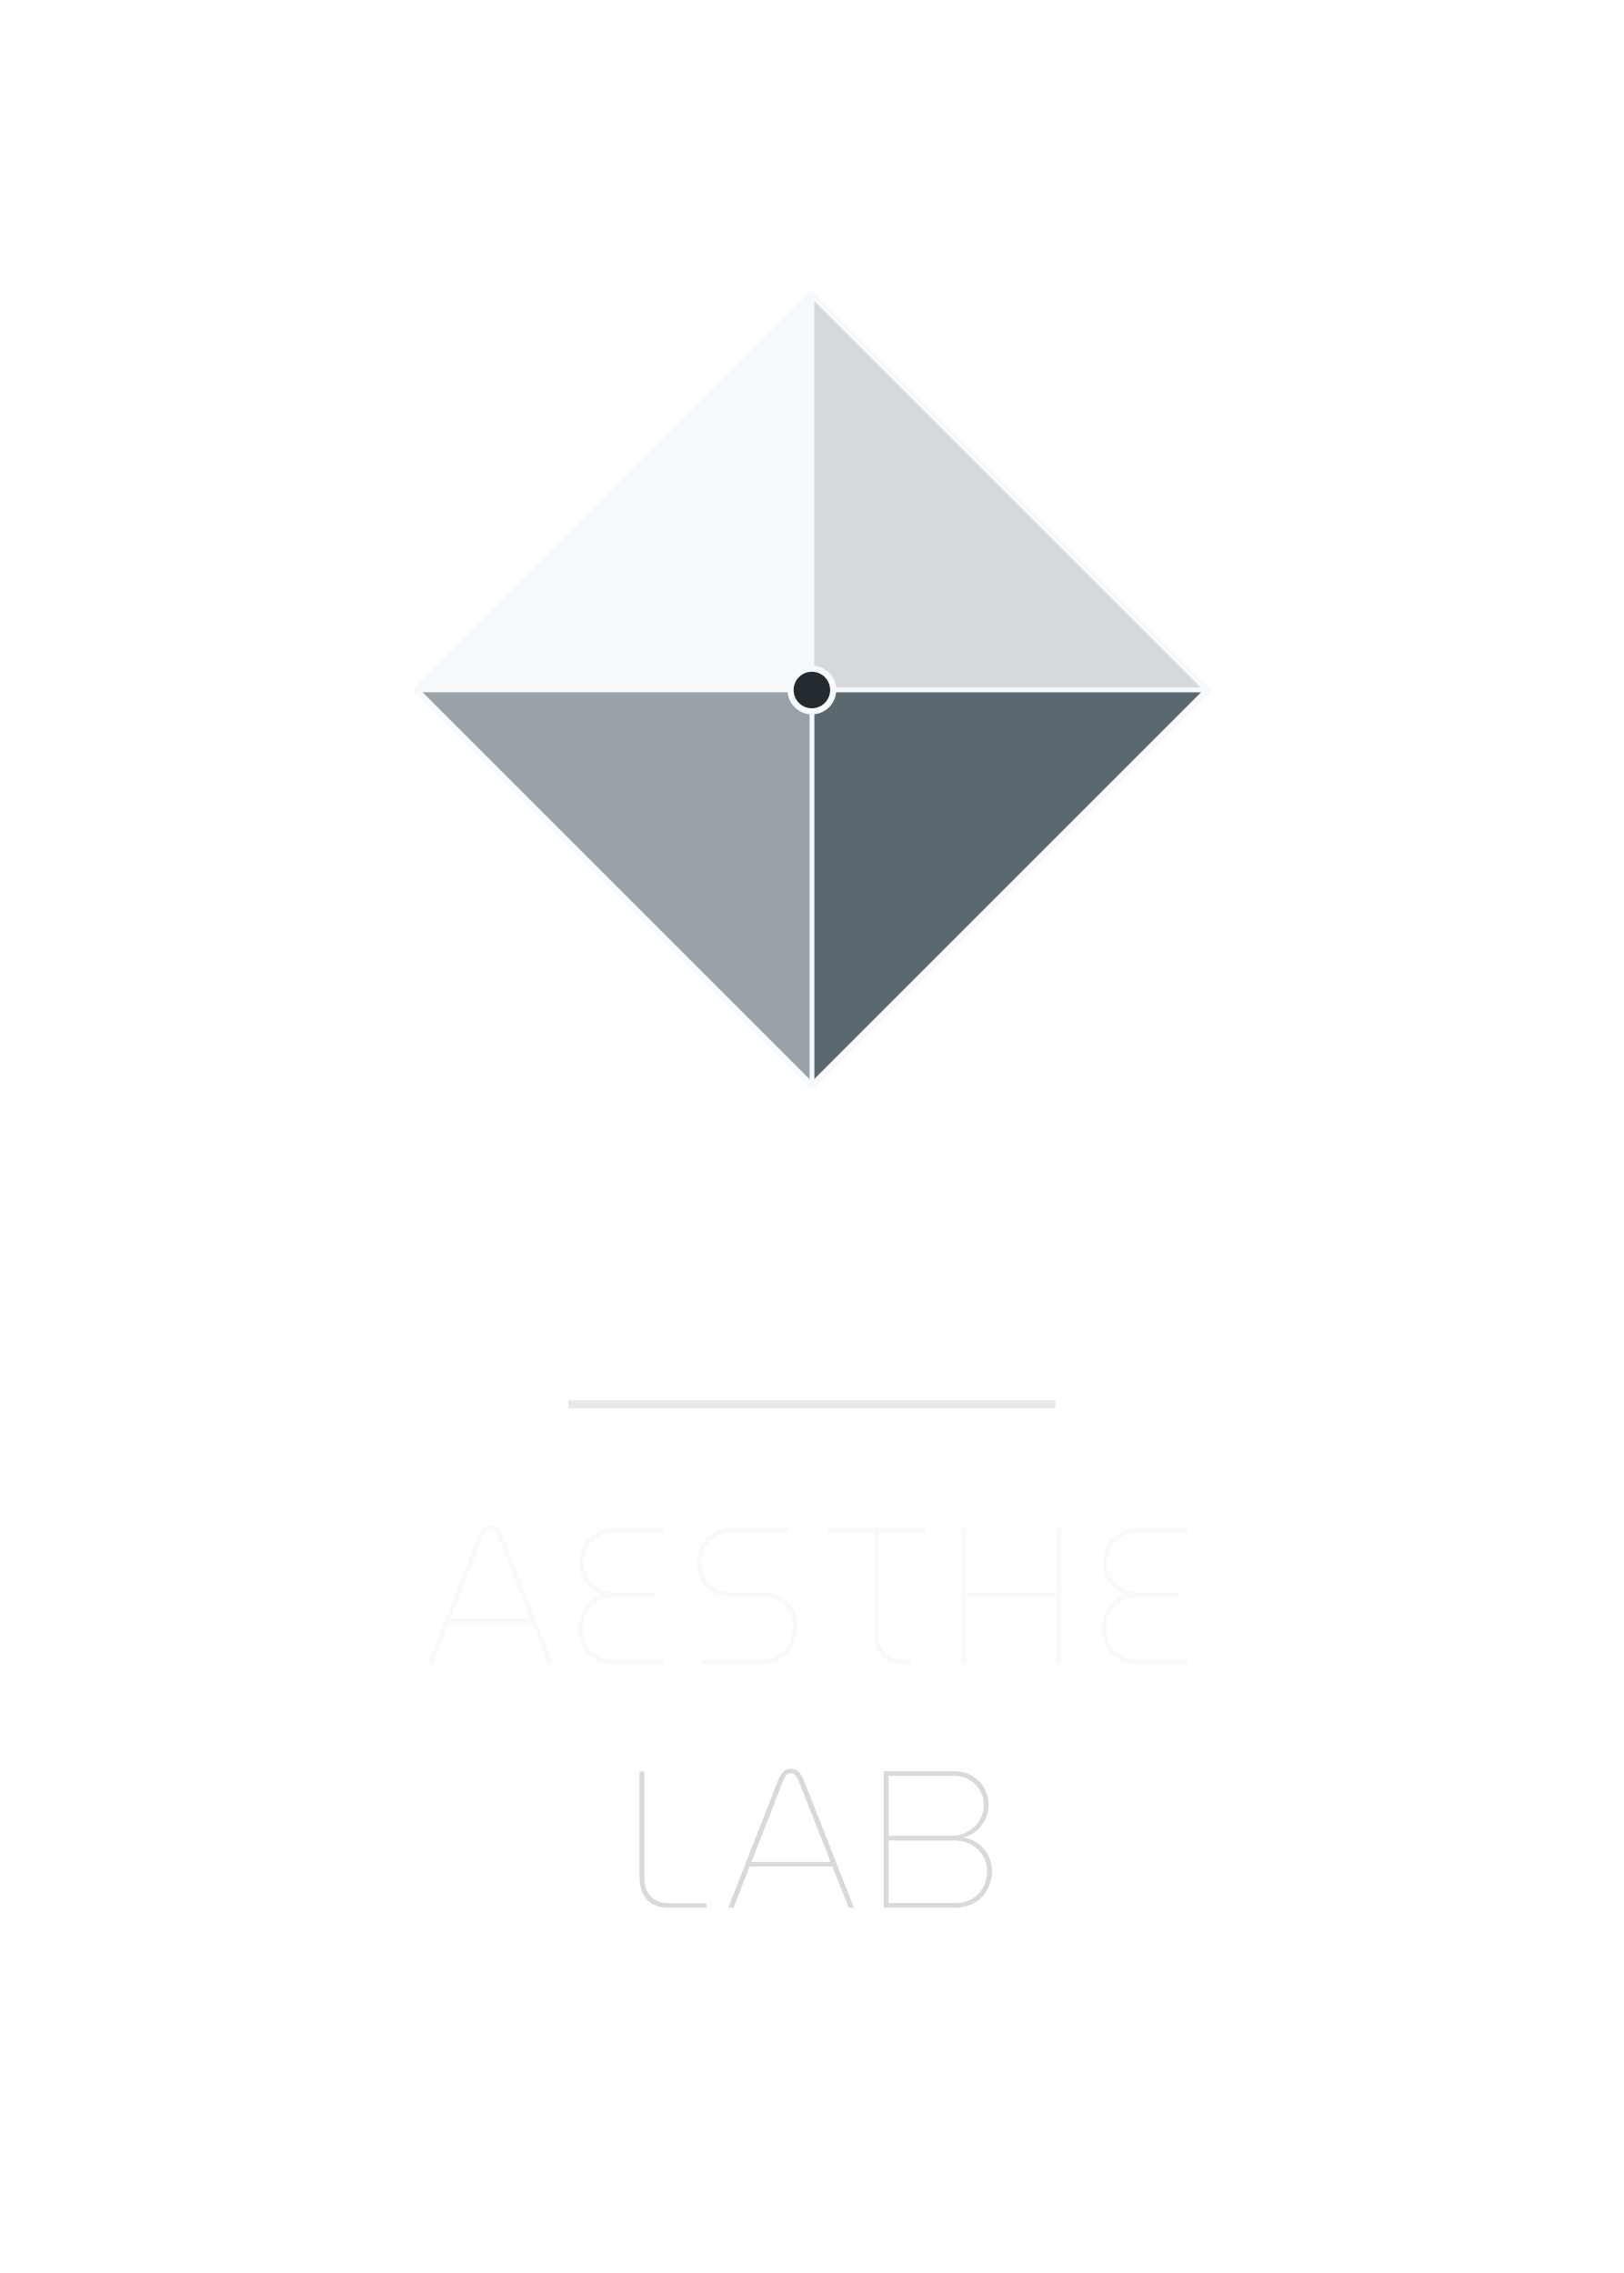
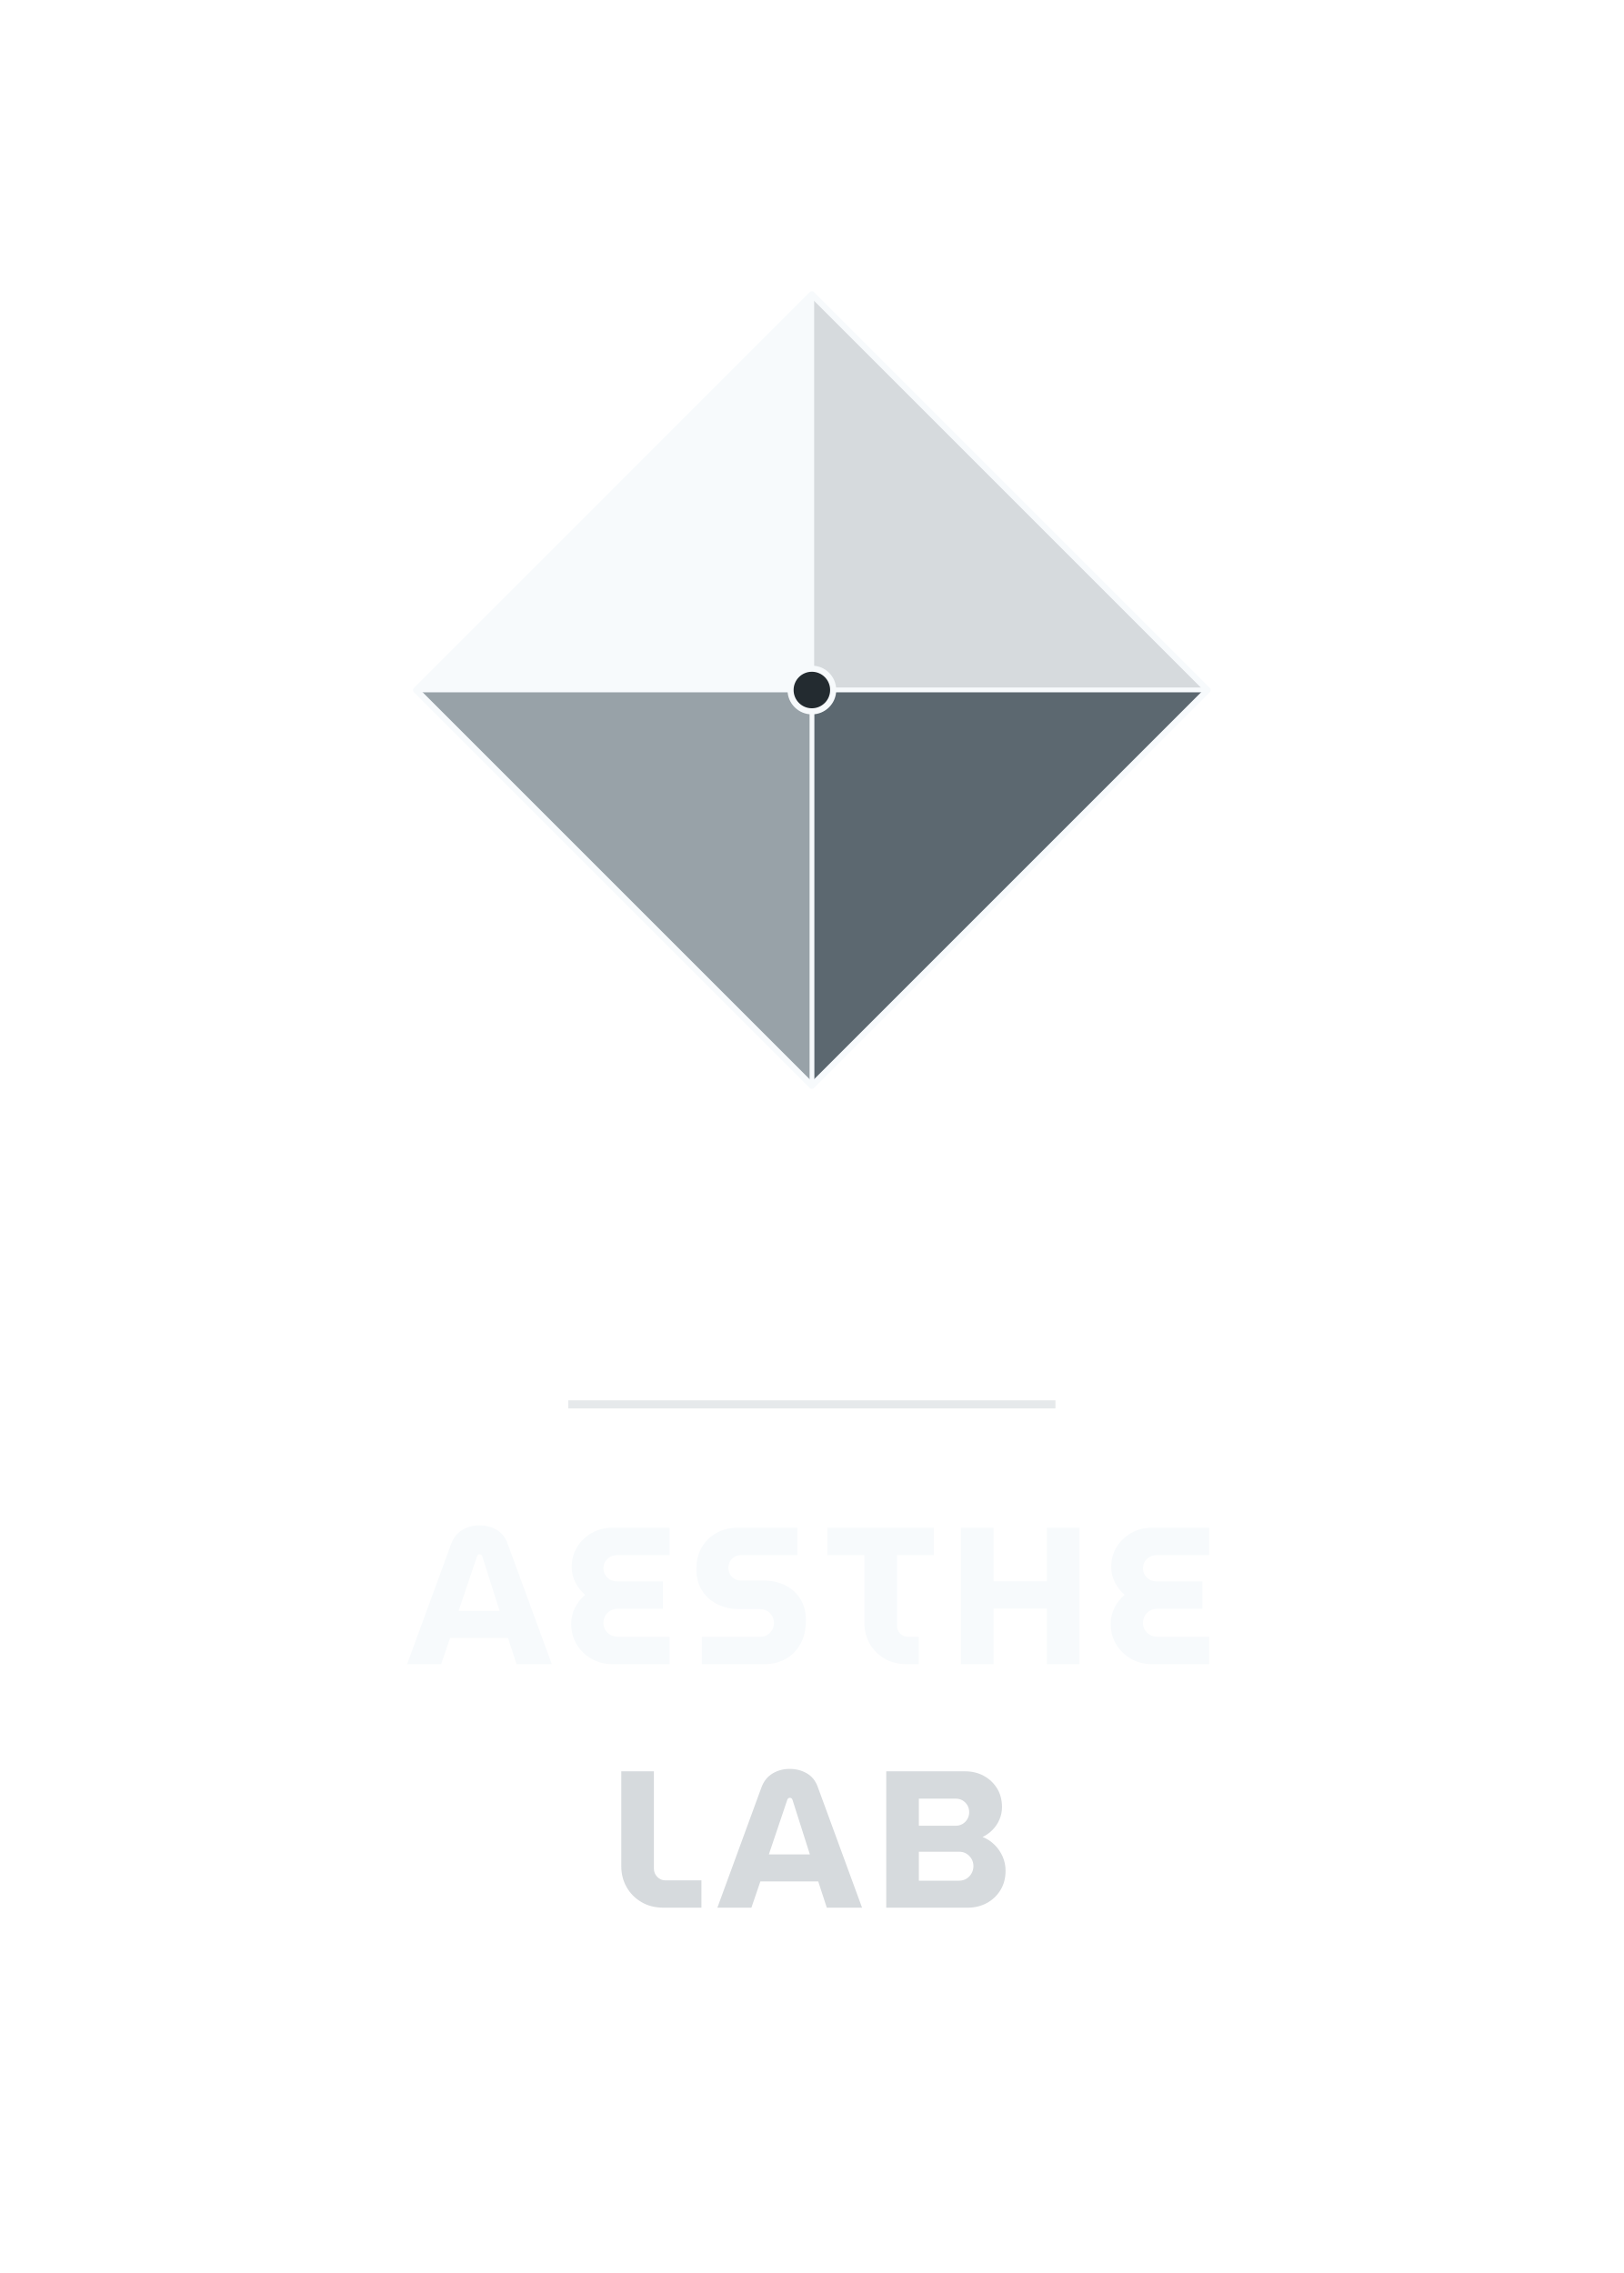
<svg xmlns="http://www.w3.org/2000/svg" viewBox="0 0 400 560" width="400" height="560">
  <g transform="translate(50,20) scale(0.75)">
    <g stroke="#F7FAFC" stroke-width="1.5" stroke-linejoin="round">
      <polygon points="70,200 200,70 200,200" fill="#F7FAFC" />
      <polygon points="200,70 330,200 200,200" fill="#D6DADD" />
      <polygon points="330,200 200,330 200,200" fill="#5C6870" />
      <polygon points="200,330 70,200 200,200" fill="#98A2A8" />
    </g>
    <polygon points="70,200 200,70 330,200 200,330" fill="none" stroke="#F7FAFC" stroke-width="2" stroke-linejoin="round" />
    <circle cx="200" cy="200" r="7" fill="#232B30" stroke="#F7FAFC" stroke-width="2" />
  </g>
  <rect x="140" y="345" width="120" height="2" fill="#D6DADD" opacity="0.6" />
  <g fill="#F7FAFC">
-     <path transform="translate(105.12,410) scale(0.048,-0.048)" d="M5 0 259 650Q273 685 288.0 699.0Q303 713 326 713Q350 713 365.5 699.0Q381 685 394 651L650 0H623L539 212H115L32 0ZM124 235H530L370 642Q361 664 352.0 677.0Q343 690 326 690Q309 690 300.5 677.5Q292 665 283 642Z" />
-     <path transform="translate(139.56,410) scale(0.048,-0.048)" d="M238 0Q180 0 140.0 26.5Q100 53 79.5 95.0Q59 137 59 182Q59 238 89.0 287.5Q119 337 180 356Q120 380 92.5 424.5Q65 469 65 518Q65 568 88.0 609.0Q111 650 150.5 674.5Q190 699 239 699H499V676H242Q197 676 163.0 655.0Q129 634 109.5 598.0Q90 562 90 518Q90 478 111.0 443.5Q132 409 167.5 388.5Q203 368 248 368H459V345H255Q198 345 160.0 321.0Q122 297 103.0 259.5Q84 222 84 181Q84 141 102.0 105.0Q120 69 156.0 46.0Q192 23 245 23H499V0Z" />
-     <path transform="translate(168.91,410) scale(0.048,-0.048)" d="M78 0V23H386Q440 23 476.5 47.5Q513 72 531.0 110.0Q549 148 549 188Q549 228 532.0 264.0Q515 300 480.0 322.5Q445 345 392 345H237Q177 345 136.5 370.0Q96 395 75.5 435.0Q55 475 55 518Q55 563 76.0 605.0Q97 647 139.0 673.5Q181 700 243 700H529V677H243Q191 677 154.5 654.0Q118 631 99.0 595.0Q80 559 80 521Q80 484 97.5 448.5Q115 413 150.0 390.5Q185 368 237 368H392Q453 368 493.5 343.0Q534 318 554.0 277.5Q574 237 574 191Q574 144 553.5 100.0Q533 56 491.0 28.0Q449 0 386 0Z" />
-     <path transform="translate(202.1,410) scale(0.048,-0.048)" d="M425 0Q377 0 343.5 18.5Q310 37 292.5 72.0Q275 107 275 154V677H35V700H540V677H300V149Q300 93 333.0 58.0Q366 23 427 23H467V0Z" />
-     <path transform="translate(232.7,410) scale(0.048,-0.048)" d="M85 0V699H110V368H574V699H599V0H574V345H110V0Z" />
-     <path transform="translate(268.53,410) scale(0.048,-0.048)" d="M238 0Q180 0 140.0 26.5Q100 53 79.5 95.0Q59 137 59 182Q59 238 89.0 287.5Q119 337 180 356Q120 380 92.5 424.5Q65 469 65 518Q65 568 88.0 609.0Q111 650 150.5 674.5Q190 699 239 699H499V676H242Q197 676 163.0 655.0Q129 634 109.5 598.0Q90 562 90 518Q90 478 111.0 443.5Q132 409 167.5 388.5Q203 368 248 368H459V345H255Q198 345 160.0 321.0Q122 297 103.0 259.5Q84 222 84 181Q84 141 102.0 105.0Q120 69 156.0 46.0Q192 23 245 23H499V0Z" />
+     <path transform="translate(100.29,410) scale(0.048,-0.048)" d="M0 0 226.667 618.667Q244.333 665.333 283.167 688.833Q322 712.333 371 712.333Q420 712.333 459.167 689.667Q498.333 667 515.333 619.667L742.667 0H561.667L517.667 134.667H220.667L174.667 0ZM264.333 273.667H474.667L385.667 553.333Q384 559 380.333 561.5Q376.667 564 371.667 564Q367 564 363.667 561.167Q360.333 558.333 358.667 553.333Z" />
+     <path transform="translate(138.96,410) scale(0.048,-0.048)" d="M248 0Q189.333 0 141.167 27.333Q93 54.667 64.667 101.5Q36.333 148.333 36.333 207Q36.333 250.667 55.5 289.167Q74.667 327.667 108 355.667Q76.333 383 57.667 420.167Q39 457.333 39 498Q39 555.667 66.833 601.167Q94.667 646.667 141.833 673.333Q189 700 245.667 700H541.333V559.667H272.333Q253 559.667 237.0 550.833Q221 542 211.5 526.833Q202 511.667 202 491.667Q202 472.667 211.5 457.5Q221 442.333 237.0 433.5Q253 424.667 272.333 424.667H507V284.667H276.667Q255.667 284.667 238.667 275.0Q221.667 265.333 211.833 249.0Q202 232.667 202 212Q202 191.667 211.833 175.333Q221.667 159 238.667 149.833Q255.667 140.667 276.667 140.667H541.333V0Z" />
+     <path transform="translate(169.80,410) scale(0.048,-0.048)" d="M64.667 0V140.333H363.667Q384 140.333 399.833 150.0Q415.667 159.667 425.167 175.833Q434.667 192 434.667 211Q434.667 231 425.167 247.167Q415.667 263.333 399.833 273.0Q384 282.667 363.667 282.667H255.667Q194.667 282.667 145.0 307.0Q95.333 331.333 65.833 377.5Q36.333 423.667 36.333 488.667Q36.333 552.667 64.333 600.0Q92.333 647.333 140.0 673.667Q187.667 700 245.667 700H554.667V559.667H264.667Q246.667 559.667 231.833 550.667Q217 541.667 208.833 527.0Q200.667 512.333 200.667 494.333Q200.667 476.333 208.833 461.667Q217 447 231.833 438.167Q246.667 429.333 264.667 429.333H377.667Q444.667 429.333 494.333 403.833Q544 378.333 571.333 332.667Q598.667 287 598.667 225.667Q598.667 154 570.167 103.333Q541.667 52.667 493.667 26.333Q445.667 0 387.667 0Z" />
+     <path transform="translate(203.08,410) scale(0.048,-0.048)" d="M421 0Q357.333 0 308.667 28.5Q260 57 232.667 105.167Q205.333 153.333 205.333 212.333V559.667H15V700H561.667V559.667H372.667V197.333Q372.667 174 389.0 157.167Q405.333 140.333 428.667 140.333H484.333V0Z" />
+     <path transform="translate(233.78,410) scale(0.048,-0.048)" d="M61.333 0V700H228.667V425.333H502.333V700H669.667V0H502.333V285H228.667V0Z" />
+     <path transform="translate(271.87,410) scale(0.048,-0.048)" d="M248 0Q189.333 0 141.167 27.333Q93 54.667 64.667 101.5Q36.333 148.333 36.333 207Q36.333 250.667 55.5 289.167Q74.667 327.667 108 355.667Q76.333 383 57.667 420.167Q39 457.333 39 498Q39 555.667 66.833 601.167Q94.667 646.667 141.833 673.333Q189 700 245.667 700H541.333V559.667H272.333Q253 559.667 237.0 550.833Q221 542 211.5 526.833Q202 511.667 202 491.667Q202 472.667 211.5 457.5Q221 442.333 237.0 433.5Q253 424.667 272.333 424.667H507V284.667H276.667Q255.667 284.667 238.667 275.0Q221.667 265.333 211.833 249.0Q202 232.667 202 212Q202 191.667 211.833 175.333Q221.667 159 238.667 149.833Q255.667 140.667 276.667 140.667H541.333V0Z" />
  </g>
  <g fill="#D6DADD">
-     <path transform="translate(153.46,470) scale(0.048,-0.048)" d="M235 0Q187 0 153.5 18.5Q120 37 102.5 72.0Q85 107 85 154V699H110V149Q110 93 143.0 58.0Q176 23 237 23H428V0Z" />
-     <path transform="translate(179.17,470) scale(0.048,-0.048)" d="M5 0 259 650Q273 685 288.0 699.0Q303 713 326 713Q350 713 365.5 699.0Q381 685 394 651L650 0H623L539 212H115L32 0ZM124 235H530L370 642Q361 664 352.0 677.0Q343 690 326 690Q309 690 300.5 677.5Q292 665 283 642Z" />
-     <path transform="translate(213.61,470) scale(0.048,-0.048)" d="M85 0V700H445Q503 700 542.5 675.0Q582 650 603.0 610.5Q624 571 624 526Q624 491 608.0 456.5Q592 422 563.0 396.0Q534 370 493 360Q539 353 572.0 327.5Q605 302 623.0 265.5Q641 229 641 187Q641 141 620.0 98.0Q599 55 555.0 27.5Q511 0 443 0ZM110 24H449Q505 24 542.0 47.5Q579 71 597.5 108.5Q616 146 616 187Q616 227 596.0 263.0Q576 299 537.5 322.0Q499 345 441 345H110ZM110 369H426Q480 369 519.0 392.0Q558 415 578.5 451.0Q599 487 599 526Q599 565 580.5 599.5Q562 634 526.5 655.5Q491 677 441 677H110Z" />
+     <path transform="translate(150.54,470) scale(0.048,-0.048)" d="M269.333 0Q204.333 0 155.333 29.0Q106.333 58 79.333 106.167Q52.333 154.333 52.333 212.333V700H219.667V200.333Q219.667 176 236.833 158.167Q254 140.333 278.667 140.333H463.667V0Z" />
+     <path transform="translate(176.72,470) scale(0.048,-0.048)" d="M0 0 226.667 618.667Q244.333 665.333 283.167 688.833Q322 712.333 371 712.333Q420 712.333 459.167 689.667Q498.333 667 515.333 619.667L742.667 0H561.667L517.667 134.667H220.667L174.667 0ZM264.333 273.667H474.667L385.667 553.333Q384 559 380.333 561.5Q376.667 564 371.667 564Q367 564 363.667 561.167Q360.333 558.333 358.667 553.333Z" />
+     <path transform="translate(215.38,470) scale(0.048,-0.048)" d="M61.333 0V700H466.667Q519 700 561.5 677.0Q604 654 629.667 613.0Q655.333 572 655.333 516Q655.333 483 642.5 453.0Q629.667 423 607.5 400.167Q585.333 377.333 555.667 363Q590.333 349.333 616.833 323.167Q643.333 297 658.5 262.833Q673.667 228.667 673.667 189.667Q673.667 132.667 647.167 89.833Q620.667 47 576.667 23.5Q532.667 0 478.667 0ZM228.667 138.667H435Q456.333 138.667 472.667 148.667Q489 158.667 498.833 175.833Q508.667 193 508.667 213.333Q508.667 234.333 498.833 250.833Q489 267.333 472.667 277.333Q456.333 287.333 435 287.333H228.667ZM228.667 420.667H418Q437.667 420.667 453.333 430.167Q469 439.667 478.0 455.5Q487 471.333 487 490.333Q487 509.667 478.0 525.333Q469 541 453.5 550.333Q438 559.667 418 559.667H228.667Z" />
  </g>
</svg>
